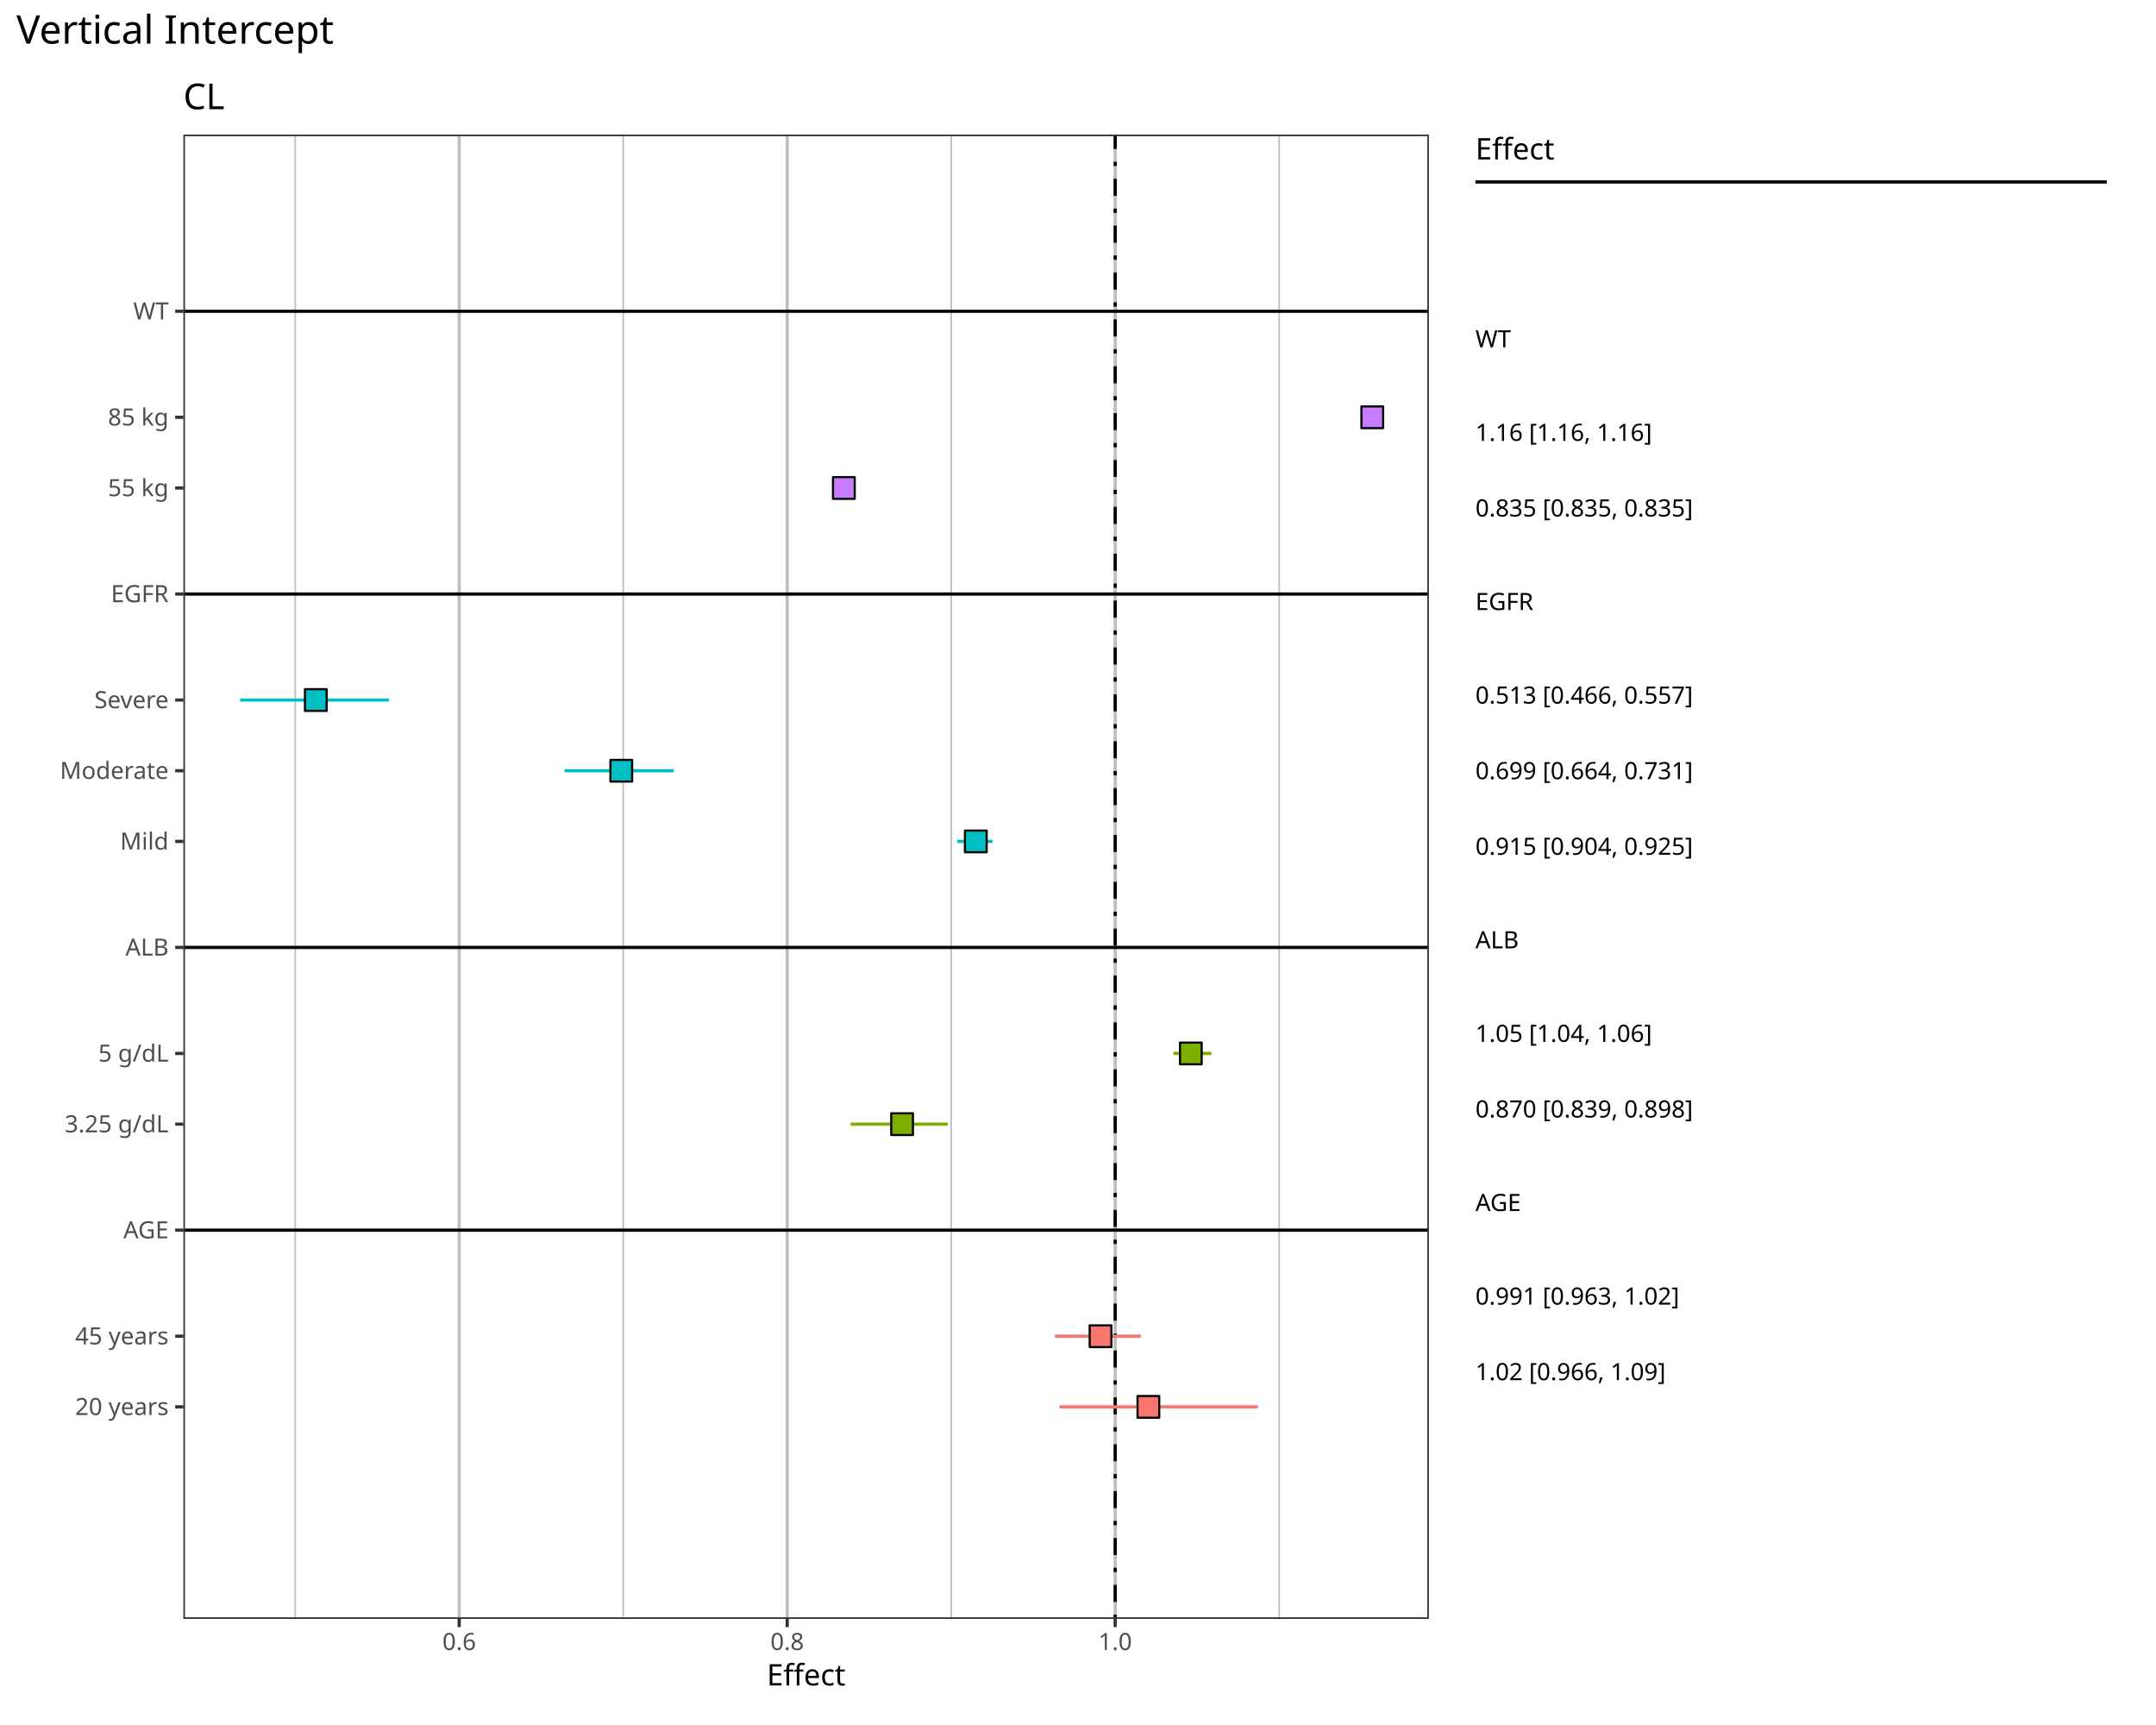
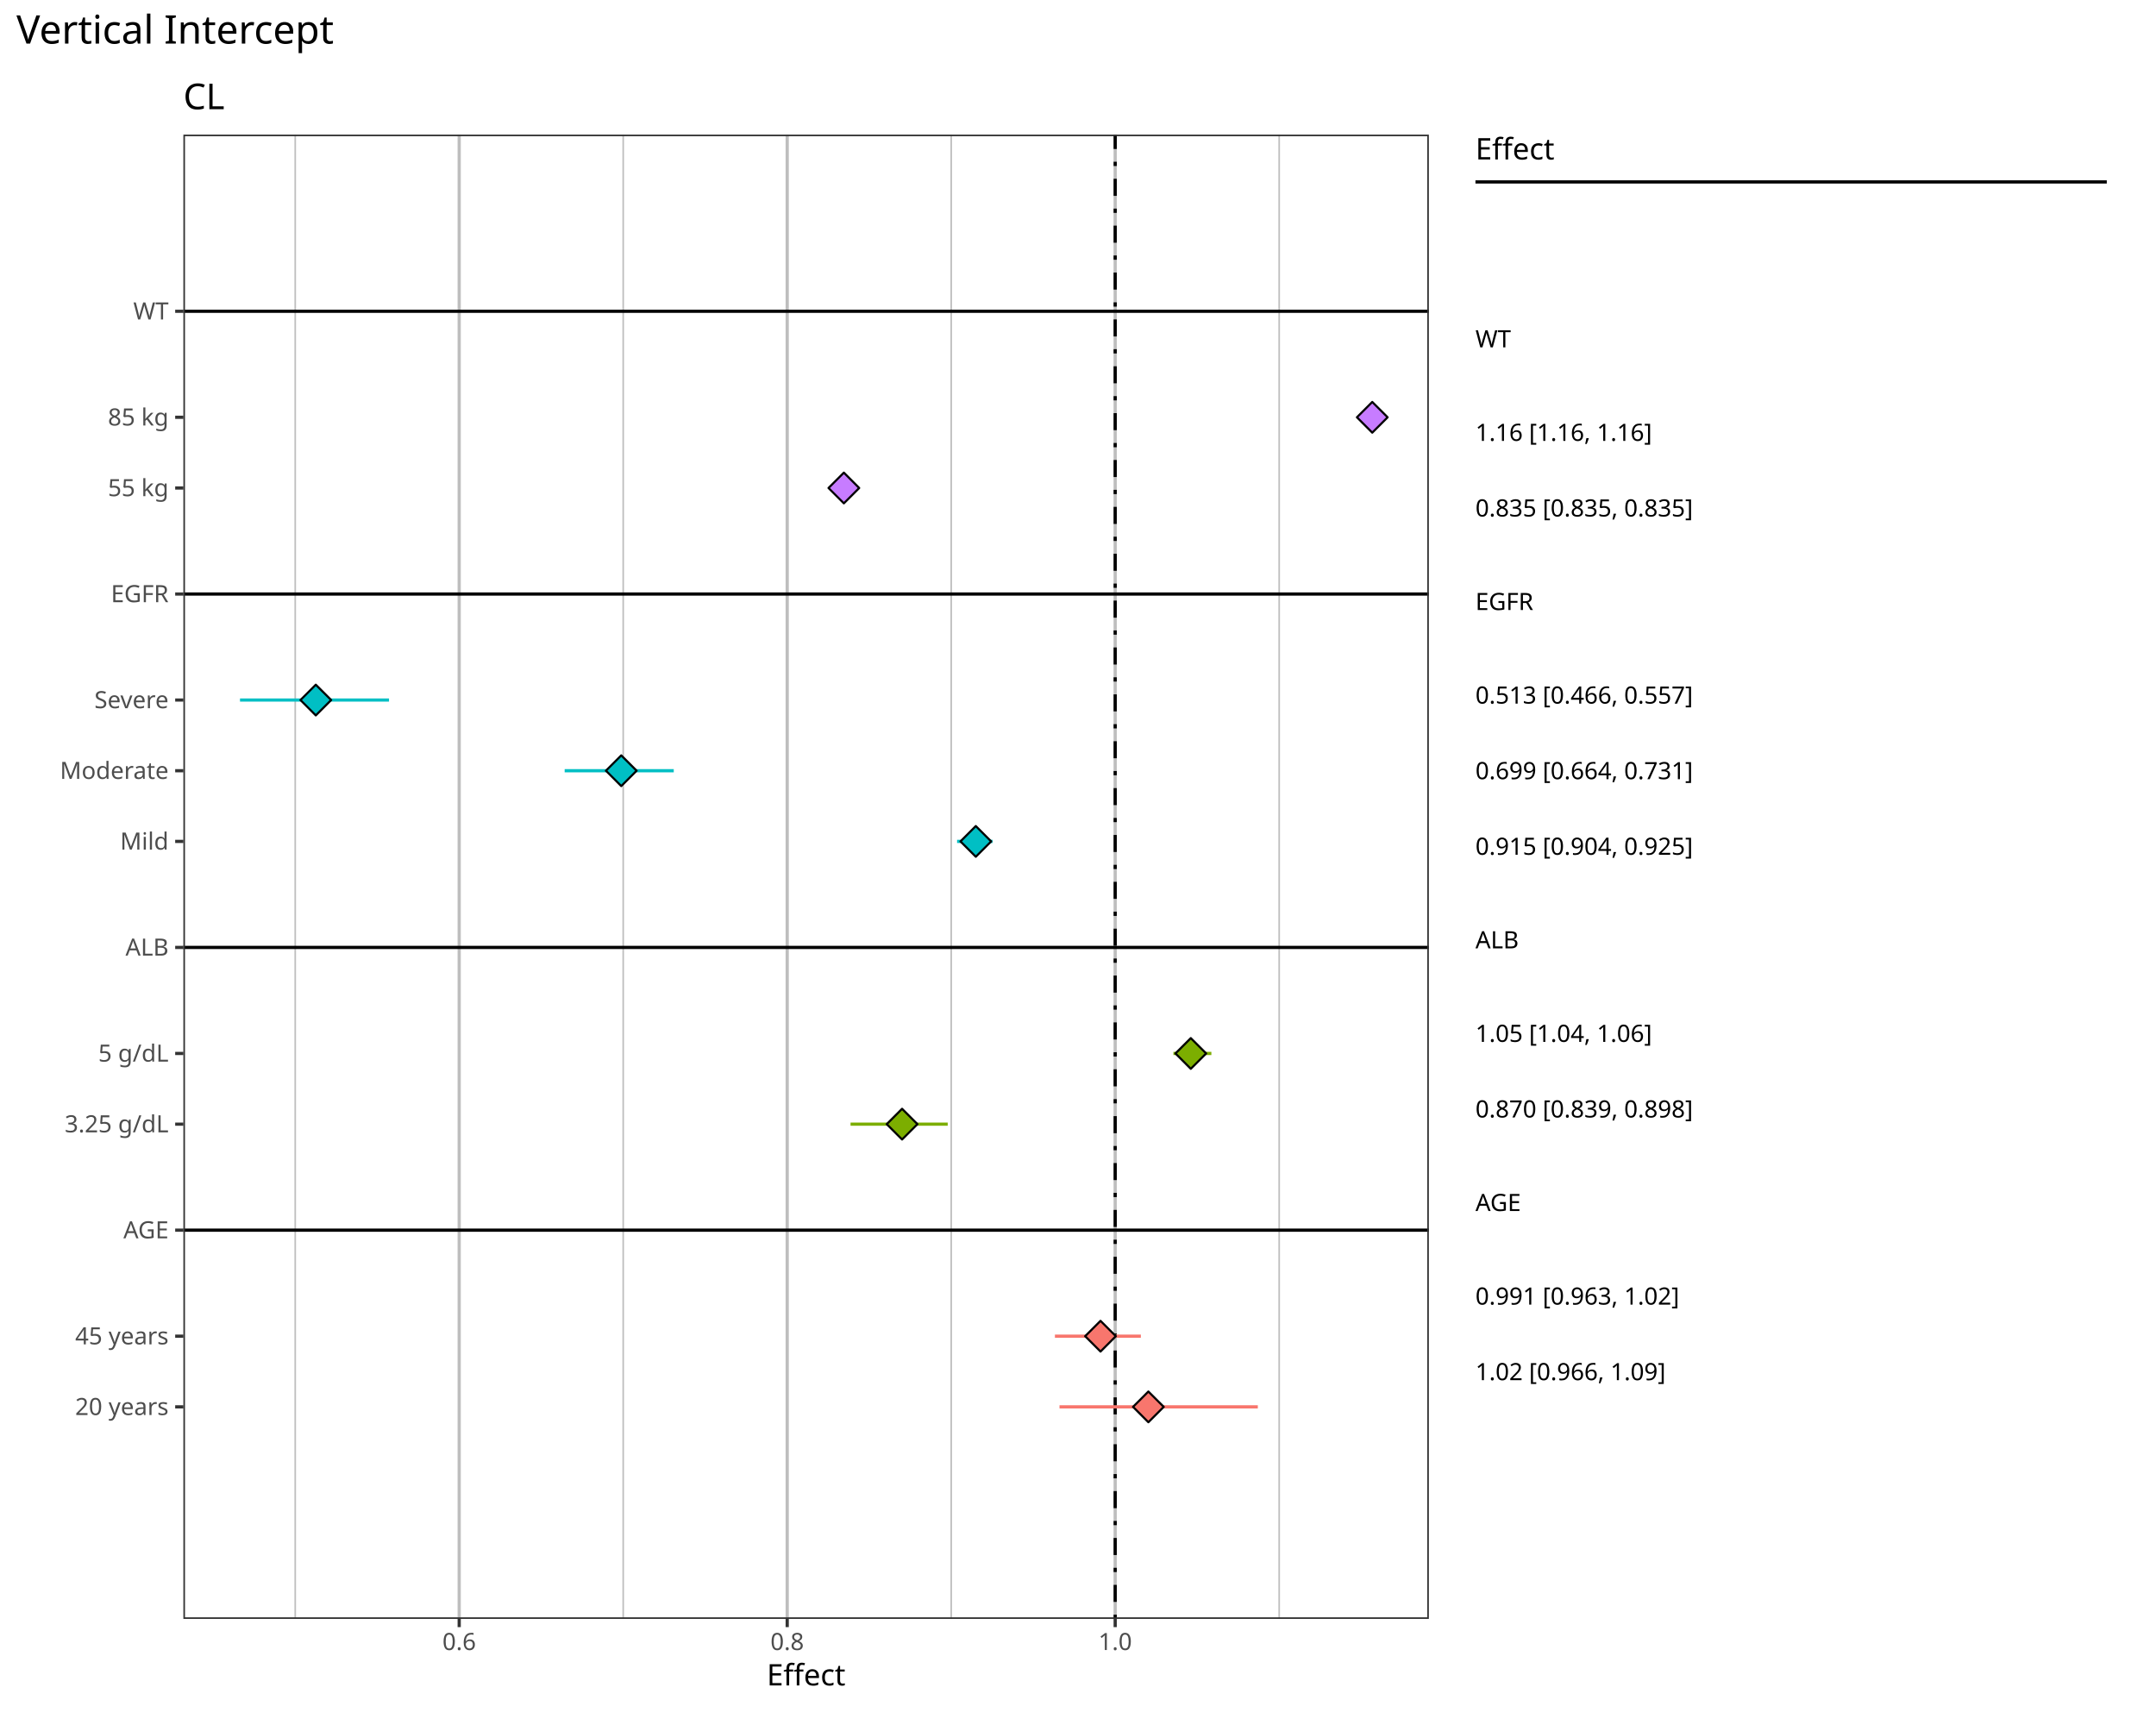
<svg xmlns="http://www.w3.org/2000/svg" class="svglite" data-engine-version="2.0" width="720.00pt" height="576.00pt" viewBox="0 0 720.00 576.00">
  <defs>
    <style type="text/css">
    .svglite line, .svglite polyline, .svglite polygon, .svglite path, .svglite rect, .svglite circle {
      fill: none;
      stroke: #000000;
      stroke-linecap: round;
      stroke-linejoin: round;
      stroke-miterlimit: 10.00;
    }
  </style>
  </defs>
  <rect width="100%" height="100%" style="stroke: none; fill: #FFFFFF;" />
  <defs>
    <clipPath id="cpMC4wMHw3MjAuMDB8MC4wMHw1NzYuMDA=">
      <rect x="0.00" y="0.00" width="720.00" height="576.00" />
    </clipPath>
  </defs>
  <g clip-path="url(#cpMC4wMHw3MjAuMDB8MC4wMHw1NzYuMDA=)">
    <rect x="0.00" y="0.00" width="720.00" height="576.00" style="stroke-width: 1.07; stroke: #FFFFFF; fill: #FFFFFF;" />
  </g>
  <defs>
    <clipPath id="cpNS40OHw3MTQuNTJ8MjIuNzh8NTcwLjUy">
      <rect x="5.48" y="22.78" width="709.04" height="547.74" />
    </clipPath>
  </defs>
  <g clip-path="url(#cpNS40OHw3MTQuNTJ8MjIuNzh8NTcwLjUy)">
</g>
  <g clip-path="url(#cpMC4wMHw3MjAuMDB8MC4wMHw1NzYuMDA=)">
</g>
  <defs>
    <clipPath id="cpNS40OHw0NzguMTd8MjIuNzh8NTcwLjUy">
      <rect x="5.48" y="22.78" width="472.69" height="547.74" />
    </clipPath>
  </defs>
  <g clip-path="url(#cpNS40OHw0NzguMTd8MjIuNzh8NTcwLjUy)">
    <rect x="5.48" y="22.78" width="472.69" height="547.74" style="stroke-width: 1.07; stroke: #FFFFFF; fill: #FFFFFF;" />
  </g>
  <g clip-path="url(#cpMC4wMHw3MjAuMDB8MC4wMHw1NzYuMDA=)">
</g>
  <defs>
    <clipPath id="cpNjEuMjR8NDc3LjE4fDQ0Ljk0fDU0MC41OA==">
      <rect x="61.24" y="44.94" width="415.93" height="495.64" />
    </clipPath>
  </defs>
  <g clip-path="url(#cpNjEuMjR8NDc3LjE4fDQ0Ljk0fDU0MC41OA==)">
    <rect x="61.24" y="44.94" width="415.93" height="495.64" style="stroke-width: 1.07; stroke: none; fill: #FFFFFF;" />
    <polyline points="98.59,540.58 98.59,44.94 " style="stroke-width: 0.53; stroke: #BEBEBE; stroke-linecap: butt;" />
    <polyline points="208.12,540.58 208.12,44.94 " style="stroke-width: 0.53; stroke: #BEBEBE; stroke-linecap: butt;" />
    <polyline points="317.66,540.58 317.66,44.94 " style="stroke-width: 0.53; stroke: #BEBEBE; stroke-linecap: butt;" />
    <polyline points="427.19,540.58 427.19,44.94 " style="stroke-width: 0.53; stroke: #BEBEBE; stroke-linecap: butt;" />
    <polyline points="153.35,540.58 153.35,44.94 " style="stroke-width: 1.07; stroke: #BEBEBE; stroke-linecap: butt;" />
    <polyline points="262.89,540.58 262.89,44.94 " style="stroke-width: 1.07; stroke: #BEBEBE; stroke-linecap: butt;" />
    <polyline points="372.42,540.58 372.42,44.94 " style="stroke-width: 1.07; stroke: #BEBEBE; stroke-linecap: butt;" />
    <line x1="372.42" y1="540.58" x2="372.42" y2="44.94" style="stroke-width: 1.07; stroke-dasharray: 1.42,4.27,5.69,4.27; stroke-linecap: butt;" />
    <polyline points="420.05,469.77 420.05,469.77 " style="stroke-width: 1.07; stroke: #F8766D; stroke-linecap: butt;" />
    <polyline points="420.05,469.77 353.82,469.77 " style="stroke-width: 1.07; stroke: #F8766D; stroke-linecap: butt;" />
    <polyline points="353.82,469.77 353.82,469.77 " style="stroke-width: 1.07; stroke: #F8766D; stroke-linecap: butt;" />
    <polyline points="380.99,446.17 380.99,446.17 " style="stroke-width: 1.07; stroke: #F8766D; stroke-linecap: butt;" />
    <polyline points="380.99,446.17 352.29,446.17 " style="stroke-width: 1.07; stroke: #F8766D; stroke-linecap: butt;" />
    <polyline points="352.29,446.17 352.29,446.17 " style="stroke-width: 1.07; stroke: #F8766D; stroke-linecap: butt;" />
    <polyline points="316.49,375.37 316.49,375.37 " style="stroke-width: 1.07; stroke: #7CAE00; stroke-linecap: butt;" />
    <polyline points="316.49,375.37 284.04,375.37 " style="stroke-width: 1.07; stroke: #7CAE00; stroke-linecap: butt;" />
    <polyline points="284.04,375.37 284.04,375.37 " style="stroke-width: 1.07; stroke: #7CAE00; stroke-linecap: butt;" />
    <polyline points="404.54,351.76 404.54,351.76 " style="stroke-width: 1.07; stroke: #7CAE00; stroke-linecap: butt;" />
    <polyline points="404.54,351.76 391.86,351.76 " style="stroke-width: 1.07; stroke: #7CAE00; stroke-linecap: butt;" />
    <polyline points="391.86,351.76 391.86,351.76 " style="stroke-width: 1.07; stroke: #7CAE00; stroke-linecap: butt;" />
    <polyline points="331.47,280.96 331.47,280.96 " style="stroke-width: 1.07; stroke: #00BFC4; stroke-linecap: butt;" />
    <polyline points="331.47,280.96 319.62,280.96 " style="stroke-width: 1.07; stroke: #00BFC4; stroke-linecap: butt;" />
    <polyline points="319.62,280.96 319.62,280.96 " style="stroke-width: 1.07; stroke: #00BFC4; stroke-linecap: butt;" />
    <polyline points="225.00,257.35 225.00,257.35 " style="stroke-width: 1.07; stroke: #00BFC4; stroke-linecap: butt;" />
    <polyline points="225.00,257.35 188.57,257.35 " style="stroke-width: 1.07; stroke: #00BFC4; stroke-linecap: butt;" />
    <polyline points="188.57,257.35 188.57,257.35 " style="stroke-width: 1.07; stroke: #00BFC4; stroke-linecap: butt;" />
    <polyline points="129.91,233.75 129.91,233.75 " style="stroke-width: 1.07; stroke: #00BFC4; stroke-linecap: butt;" />
    <polyline points="129.91,233.75 80.15,233.75 " style="stroke-width: 1.07; stroke: #00BFC4; stroke-linecap: butt;" />
    <polyline points="80.15,233.75 80.15,233.75 " style="stroke-width: 1.07; stroke: #00BFC4; stroke-linecap: butt;" />
    <polyline points="281.81,162.95 281.81,162.95 " style="stroke-width: 1.07; stroke: #C77CFF; stroke-linecap: butt;" />
    <polyline points="281.81,162.95 281.81,162.95 " style="stroke-width: 1.07; stroke: #C77CFF; stroke-linecap: butt;" />
    <polyline points="281.81,162.95 281.81,162.95 " style="stroke-width: 1.07; stroke: #C77CFF; stroke-linecap: butt;" />
    <polyline points="458.27,139.34 458.27,139.34 " style="stroke-width: 1.07; stroke: #C77CFF; stroke-linecap: butt;" />
    <polyline points="458.27,139.34 458.27,139.34 " style="stroke-width: 1.07; stroke: #C77CFF; stroke-linecap: butt;" />
    <polyline points="458.27,139.34 458.27,139.34 " style="stroke-width: 1.07; stroke: #C77CFF; stroke-linecap: butt;" />
-     <rect x="379.88" y="466.15" width="7.25" height="7.25" style="stroke-width: 0.71; fill: #F8766D;" />
-     <rect x="363.90" y="442.55" width="7.25" height="7.25" style="stroke-width: 0.71; fill: #F8766D;" />
-     <rect x="297.63" y="371.74" width="7.25" height="7.25" style="stroke-width: 0.71; fill: #7CAE00;" />
-     <rect x="394.05" y="348.14" width="7.25" height="7.25" style="stroke-width: 0.71; fill: #7CAE00;" />
-     <rect x="322.25" y="277.33" width="7.25" height="7.25" style="stroke-width: 0.71; fill: #00BFC4;" />
-     <rect x="203.85" y="253.73" width="7.25" height="7.25" style="stroke-width: 0.71; fill: #00BFC4;" />
-     <rect x="101.84" y="230.13" width="7.25" height="7.25" style="stroke-width: 0.71; fill: #00BFC4;" />
-     <rect x="278.18" y="159.32" width="7.25" height="7.25" style="stroke-width: 0.71; fill: #C77CFF;" />
-     <rect x="454.65" y="135.72" width="7.25" height="7.25" style="stroke-width: 0.71; fill: #C77CFF;" />
+     <polygon points="383.50,474.90 388.63,469.77 383.50,464.65 378.38,469.77 " style="stroke-width: 0.71; fill: #F8766D;" />
+     <polygon points="367.52,451.30 372.64,446.17 367.52,441.05 362.39,446.17 " style="stroke-width: 0.71; fill: #F8766D;" />
+     <polygon points="301.25,380.49 306.38,375.37 301.25,370.24 296.13,375.37 " style="stroke-width: 0.71; fill: #7CAE00;" />
+     <polygon points="397.67,356.89 402.80,351.76 397.67,346.64 392.55,351.76 " style="stroke-width: 0.71; fill: #7CAE00;" />
+     <polygon points="325.87,286.08 331.00,280.96 325.87,275.83 320.75,280.96 " style="stroke-width: 0.71; fill: #00BFC4;" />
+     <polygon points="207.47,262.48 212.60,257.35 207.47,252.23 202.35,257.35 " style="stroke-width: 0.71; fill: #00BFC4;" />
+     <polygon points="105.46,238.88 110.59,233.75 105.46,228.63 100.34,233.75 " style="stroke-width: 0.71; fill: #00BFC4;" />
+     <polygon points="281.81,168.07 286.93,162.95 281.81,157.82 276.68,162.95 " style="stroke-width: 0.71; fill: #C77CFF;" />
+     <polygon points="458.27,144.47 463.40,139.34 458.27,134.22 453.15,139.34 " style="stroke-width: 0.71; fill: #C77CFF;" />
    <line x1="61.24" y1="103.94" x2="477.18" y2="103.94" style="stroke-width: 1.07; stroke-linecap: butt;" />
    <line x1="61.24" y1="198.35" x2="477.18" y2="198.35" style="stroke-width: 1.07; stroke-linecap: butt;" />
    <line x1="61.24" y1="316.36" x2="477.18" y2="316.36" style="stroke-width: 1.07; stroke-linecap: butt;" />
    <line x1="61.24" y1="410.77" x2="477.18" y2="410.77" style="stroke-width: 1.07; stroke-linecap: butt;" />
    <rect x="61.24" y="44.94" width="415.93" height="495.64" style="stroke-width: 1.07; stroke: #333333;" />
  </g>
  <g clip-path="url(#cpMC4wMHw3MjAuMDB8MC4wMHw1NzYuMDA=)">
    <text x="56.31" y="106.67" text-anchor="end" style="font-size: 7.94px; fill: #4D4D4D; font-family: sans;" textLength="12.34px" lengthAdjust="spacingAndGlyphs">WT</text>
    <text x="56.31" y="142.08" text-anchor="end" style="font-size: 7.94px; fill: #4D4D4D; font-family: sans;" textLength="19.42px" lengthAdjust="spacingAndGlyphs">85 kg</text>
    <text x="56.31" y="165.68" text-anchor="end" style="font-size: 7.94px; fill: #4D4D4D; font-family: sans;" textLength="19.42px" lengthAdjust="spacingAndGlyphs">55 kg</text>
    <text x="56.31" y="201.08" text-anchor="end" style="font-size: 7.94px; fill: #4D4D4D; font-family: sans;" textLength="22.05px" lengthAdjust="spacingAndGlyphs">EGFR</text>
    <text x="56.31" y="236.48" text-anchor="end" style="font-size: 7.94px; fill: #4D4D4D; font-family: sans;" textLength="25.15px" lengthAdjust="spacingAndGlyphs">Severe</text>
    <text x="56.31" y="260.09" text-anchor="end" style="font-size: 7.94px; fill: #4D4D4D; font-family: sans;" textLength="33.54px" lengthAdjust="spacingAndGlyphs">Moderate</text>
    <text x="56.31" y="283.69" text-anchor="end" style="font-size: 7.94px; fill: #4D4D4D; font-family: sans;" textLength="14.55px" lengthAdjust="spacingAndGlyphs">Mild</text>
    <text x="56.31" y="319.09" text-anchor="end" style="font-size: 7.94px; fill: #4D4D4D; font-family: sans;" textLength="15.01px" lengthAdjust="spacingAndGlyphs">ALB</text>
    <text x="56.31" y="354.49" text-anchor="end" style="font-size: 7.94px; fill: #4D4D4D; font-family: sans;" textLength="22.07px" lengthAdjust="spacingAndGlyphs">5 g/dL</text>
    <text x="56.31" y="378.10" text-anchor="end" style="font-size: 7.94px; fill: #4D4D4D; font-family: sans;" textLength="33.10px" lengthAdjust="spacingAndGlyphs">3.25 g/dL</text>
    <text x="56.31" y="413.50" text-anchor="end" style="font-size: 7.94px; fill: #4D4D4D; font-family: sans;" textLength="16.77px" lengthAdjust="spacingAndGlyphs">AGE</text>
    <text x="56.31" y="448.90" text-anchor="end" style="font-size: 7.94px; fill: #4D4D4D; font-family: sans;" textLength="30.45px" lengthAdjust="spacingAndGlyphs">45 years</text>
    <text x="56.31" y="472.50" text-anchor="end" style="font-size: 7.94px; fill: #4D4D4D; font-family: sans;" textLength="30.45px" lengthAdjust="spacingAndGlyphs">20 years</text>
    <polyline points="58.50,103.94 61.24,103.94 " style="stroke-width: 1.07; stroke: #333333; stroke-linecap: butt;" />
    <polyline points="58.50,139.34 61.24,139.34 " style="stroke-width: 1.07; stroke: #333333; stroke-linecap: butt;" />
    <polyline points="58.50,162.95 61.24,162.95 " style="stroke-width: 1.07; stroke: #333333; stroke-linecap: butt;" />
    <polyline points="58.50,198.35 61.24,198.35 " style="stroke-width: 1.07; stroke: #333333; stroke-linecap: butt;" />
    <polyline points="58.50,233.75 61.24,233.75 " style="stroke-width: 1.07; stroke: #333333; stroke-linecap: butt;" />
    <polyline points="58.50,257.35 61.24,257.35 " style="stroke-width: 1.07; stroke: #333333; stroke-linecap: butt;" />
    <polyline points="58.50,280.96 61.24,280.96 " style="stroke-width: 1.07; stroke: #333333; stroke-linecap: butt;" />
    <polyline points="58.50,316.36 61.24,316.36 " style="stroke-width: 1.07; stroke: #333333; stroke-linecap: butt;" />
    <polyline points="58.50,351.76 61.24,351.76 " style="stroke-width: 1.07; stroke: #333333; stroke-linecap: butt;" />
    <polyline points="58.50,375.37 61.24,375.37 " style="stroke-width: 1.07; stroke: #333333; stroke-linecap: butt;" />
    <polyline points="58.50,410.77 61.24,410.77 " style="stroke-width: 1.07; stroke: #333333; stroke-linecap: butt;" />
    <polyline points="58.50,446.17 61.24,446.17 " style="stroke-width: 1.07; stroke: #333333; stroke-linecap: butt;" />
    <polyline points="58.50,469.77 61.24,469.77 " style="stroke-width: 1.07; stroke: #333333; stroke-linecap: butt;" />
    <polyline points="153.35,543.32 153.35,540.58 " style="stroke-width: 1.07; stroke: #333333; stroke-linecap: butt;" />
    <polyline points="262.89,543.32 262.89,540.58 " style="stroke-width: 1.07; stroke: #333333; stroke-linecap: butt;" />
    <polyline points="372.42,543.32 372.42,540.58 " style="stroke-width: 1.07; stroke: #333333; stroke-linecap: butt;" />
    <text x="153.35" y="550.97" text-anchor="middle" style="font-size: 7.94px; fill: #4D4D4D; font-family: sans;" textLength="11.03px" lengthAdjust="spacingAndGlyphs">0.6</text>
    <text x="262.89" y="550.97" text-anchor="middle" style="font-size: 7.94px; fill: #4D4D4D; font-family: sans;" textLength="11.03px" lengthAdjust="spacingAndGlyphs">0.8</text>
    <text x="372.42" y="550.97" text-anchor="middle" style="font-size: 7.94px; fill: #4D4D4D; font-family: sans;" textLength="11.03px" lengthAdjust="spacingAndGlyphs">1.0</text>
    <text x="269.21" y="562.79" text-anchor="middle" style="font-size: 9.92px; font-family: sans;" textLength="25.37px" lengthAdjust="spacingAndGlyphs">Effect</text>
    <text x="61.24" y="36.46" style="font-size: 11.91px; font-family: sans;" textLength="15.22px" lengthAdjust="spacingAndGlyphs">CL</text>
  </g>
  <defs>
    <clipPath id="cpNDc4LjE3fDcxNC41MnwyMi43OHw1NzAuNTI=">
      <rect x="478.17" y="22.78" width="236.35" height="547.74" />
    </clipPath>
  </defs>
  <g clip-path="url(#cpNDc4LjE3fDcxNC41MnwyMi43OHw1NzAuNTI=)">
    <rect x="478.17" y="22.78" width="236.35" height="547.74" style="stroke-width: 1.07; stroke: #FFFFFF; fill: #FFFFFF;" />
  </g>
  <g clip-path="url(#cpMC4wMHw3MjAuMDB8MC4wMHw1NzYuMDA=)">
</g>
  <defs>
    <clipPath id="cpNDkyLjczfDcwMy41NnwyOC4yNnw1NDAuNTg=">
      <rect x="492.73" y="28.26" width="210.83" height="512.32" />
    </clipPath>
  </defs>
  <g clip-path="url(#cpNDkyLjczfDcwMy41NnwyOC4yNnw1NDAuNTg=)">
    <rect x="492.73" y="28.26" width="210.83" height="512.32" style="stroke-width: 1.07; stroke: none; fill: #FFFFFF;" />
    <text x="492.73" y="115.98" style="font-size: 7.97px; font-family: sans;" textLength="12.39px" lengthAdjust="spacingAndGlyphs">WT</text>
    <text x="492.73" y="147.22" style="font-size: 7.97px; font-family: sans;" textLength="57.59px" lengthAdjust="spacingAndGlyphs">1.16 [1.16, 1.16]</text>
    <text x="492.73" y="172.46" style="font-size: 7.97px; font-family: sans;" textLength="70.88px" lengthAdjust="spacingAndGlyphs">0.835 [0.835, 0.835]</text>
    <text x="492.73" y="203.70" style="font-size: 7.97px; font-family: sans;" textLength="22.14px" lengthAdjust="spacingAndGlyphs">EGFR</text>
    <text x="492.73" y="234.94" style="font-size: 7.97px; font-family: sans;" textLength="70.88px" lengthAdjust="spacingAndGlyphs">0.513 [0.466, 0.557]</text>
    <text x="492.73" y="260.18" style="font-size: 7.97px; font-family: sans;" textLength="70.88px" lengthAdjust="spacingAndGlyphs">0.699 [0.664, 0.731]</text>
    <text x="492.73" y="285.42" style="font-size: 7.97px; font-family: sans;" textLength="70.88px" lengthAdjust="spacingAndGlyphs">0.915 [0.904, 0.925]</text>
    <text x="492.73" y="316.66" style="font-size: 7.97px; font-family: sans;" textLength="15.06px" lengthAdjust="spacingAndGlyphs">ALB</text>
    <text x="492.73" y="347.90" style="font-size: 7.97px; font-family: sans;" textLength="57.59px" lengthAdjust="spacingAndGlyphs">1.05 [1.04, 1.06]</text>
    <text x="492.73" y="373.14" style="font-size: 7.97px; font-family: sans;" textLength="70.88px" lengthAdjust="spacingAndGlyphs">0.870 [0.839, 0.898]</text>
    <text x="492.73" y="404.38" style="font-size: 7.97px; font-family: sans;" textLength="16.83px" lengthAdjust="spacingAndGlyphs">AGE</text>
    <text x="492.73" y="435.62" style="font-size: 7.97px; font-family: sans;" textLength="66.45px" lengthAdjust="spacingAndGlyphs">0.991 [0.963, 1.02]</text>
    <text x="492.73" y="460.86" style="font-size: 7.97px; font-family: sans;" textLength="62.02px" lengthAdjust="spacingAndGlyphs">1.02 [0.966, 1.09]</text>
    <text x="492.73" y="53.25" style="font-size: 9.96px; font-family: sans;" textLength="25.47px" lengthAdjust="spacingAndGlyphs">Effect</text>
    <line x1="492.73" y1="60.75" x2="703.56" y2="60.75" style="stroke-width: 1.07; stroke-linecap: butt;" />
  </g>
  <g clip-path="url(#cpMC4wMHw3MjAuMDB8MC4wMHw1NzYuMDA=)">
    <polyline points="492.73,540.58 703.56,540.58 " style="stroke-width: 1.07; stroke: #FFFFFF; stroke-linecap: butt;" />
    <polyline points="492.73,543.32 492.73,540.58 " style="stroke-width: 1.07; stroke: #FFFFFF; stroke-linecap: butt;" />
    <polyline points="545.44,543.32 545.44,540.58 " style="stroke-width: 1.07; stroke: #FFFFFF; stroke-linecap: butt;" />
    <polyline points="598.15,543.32 598.15,540.58 " style="stroke-width: 1.07; stroke: #FFFFFF; stroke-linecap: butt;" />
    <polyline points="650.85,543.32 650.85,540.58 " style="stroke-width: 1.07; stroke: #FFFFFF; stroke-linecap: butt;" />
    <polyline points="703.56,543.32 703.56,540.58 " style="stroke-width: 1.07; stroke: #FFFFFF; stroke-linecap: butt;" />
    <text x="492.73" y="550.97" text-anchor="middle" style="font-size: 7.94px; fill: #FFFFFF; font-family: sans;" textLength="15.45px" lengthAdjust="spacingAndGlyphs">1.00</text>
    <text x="545.44" y="550.97" text-anchor="middle" style="font-size: 7.94px; fill: #FFFFFF; font-family: sans;" textLength="15.45px" lengthAdjust="spacingAndGlyphs">1.05</text>
    <text x="598.15" y="550.97" text-anchor="middle" style="font-size: 7.94px; fill: #FFFFFF; font-family: sans;" textLength="15.45px" lengthAdjust="spacingAndGlyphs">1.10</text>
    <text x="650.85" y="550.97" text-anchor="middle" style="font-size: 7.94px; fill: #FFFFFF; font-family: sans;" textLength="15.45px" lengthAdjust="spacingAndGlyphs">1.15</text>
    <text x="703.56" y="550.97" text-anchor="middle" style="font-size: 7.94px; fill: #FFFFFF; font-family: sans;" textLength="15.45px" lengthAdjust="spacingAndGlyphs">1.20</text>
    <text x="5.48" y="14.56" style="font-size: 13.20px; font-family: sans;" textLength="99.06px" lengthAdjust="spacingAndGlyphs">Vertical Intercept</text>
  </g>
</svg>
